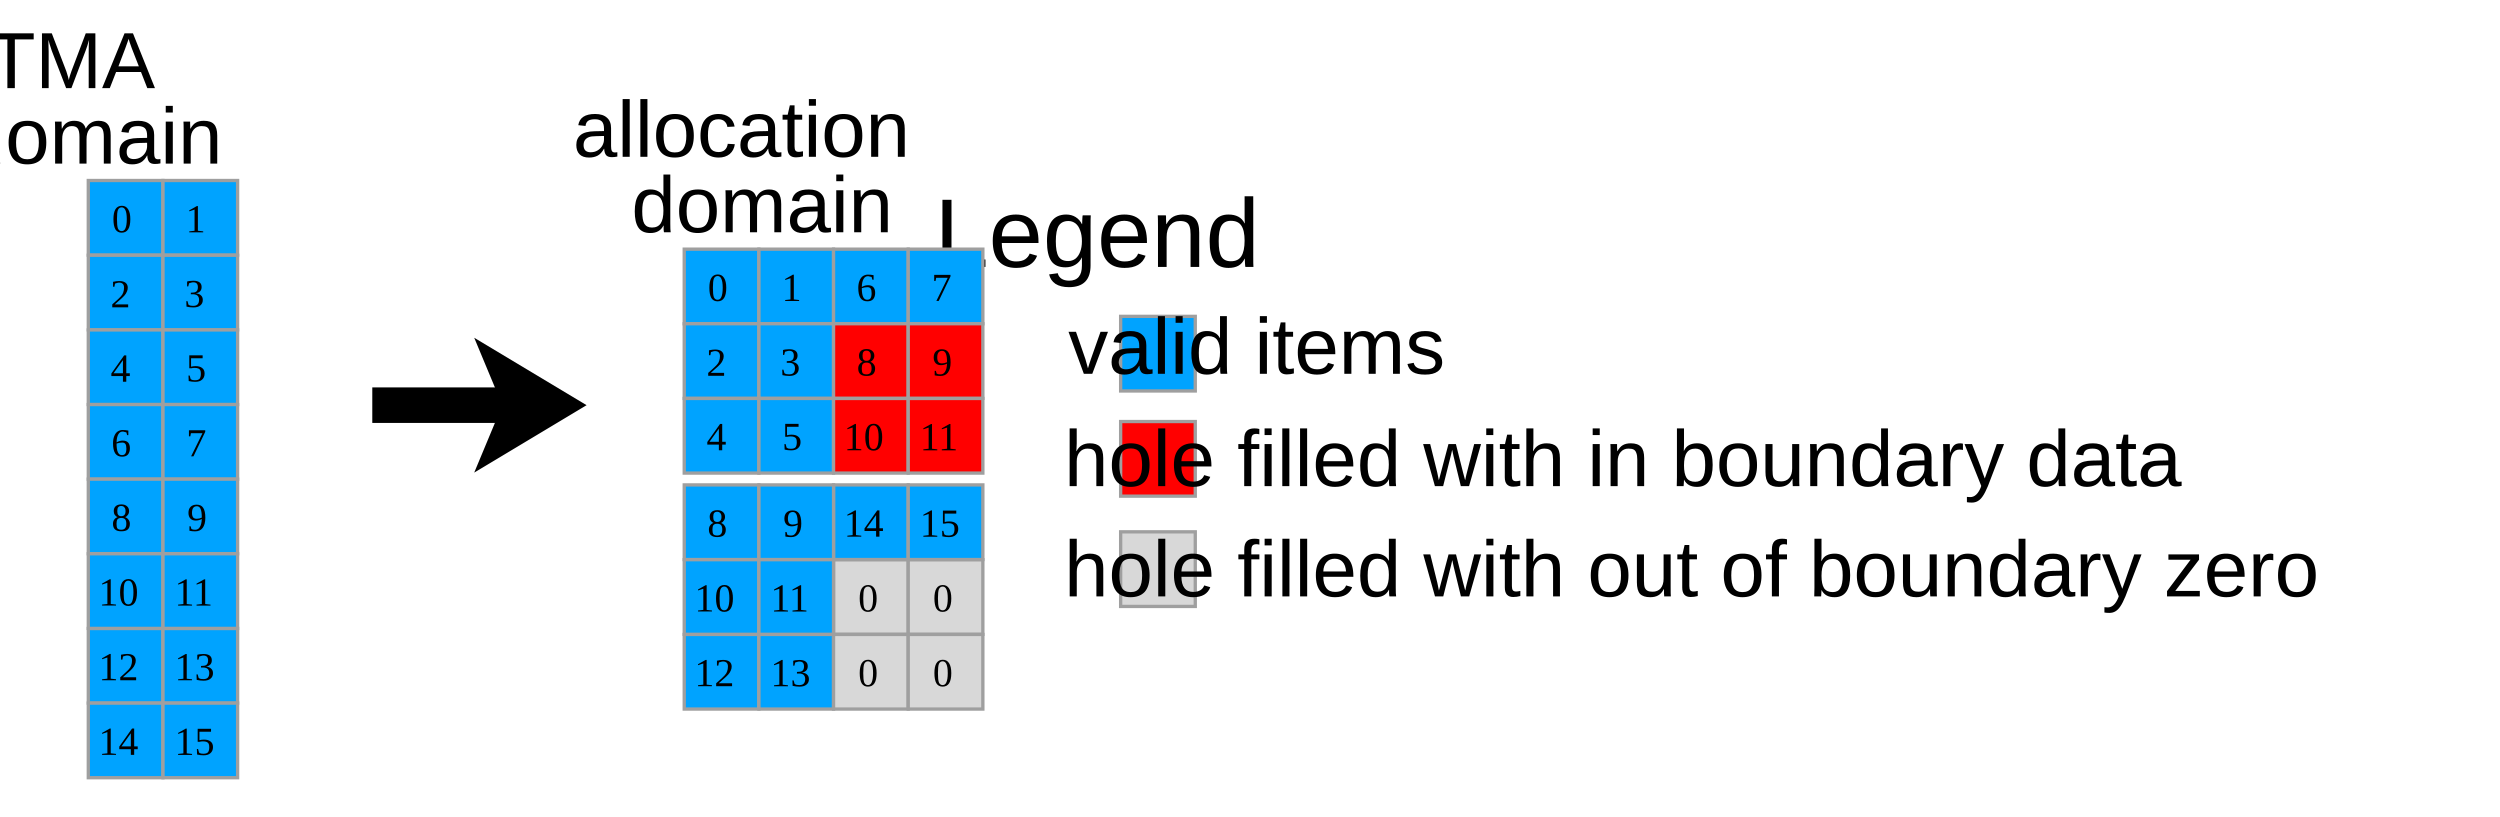
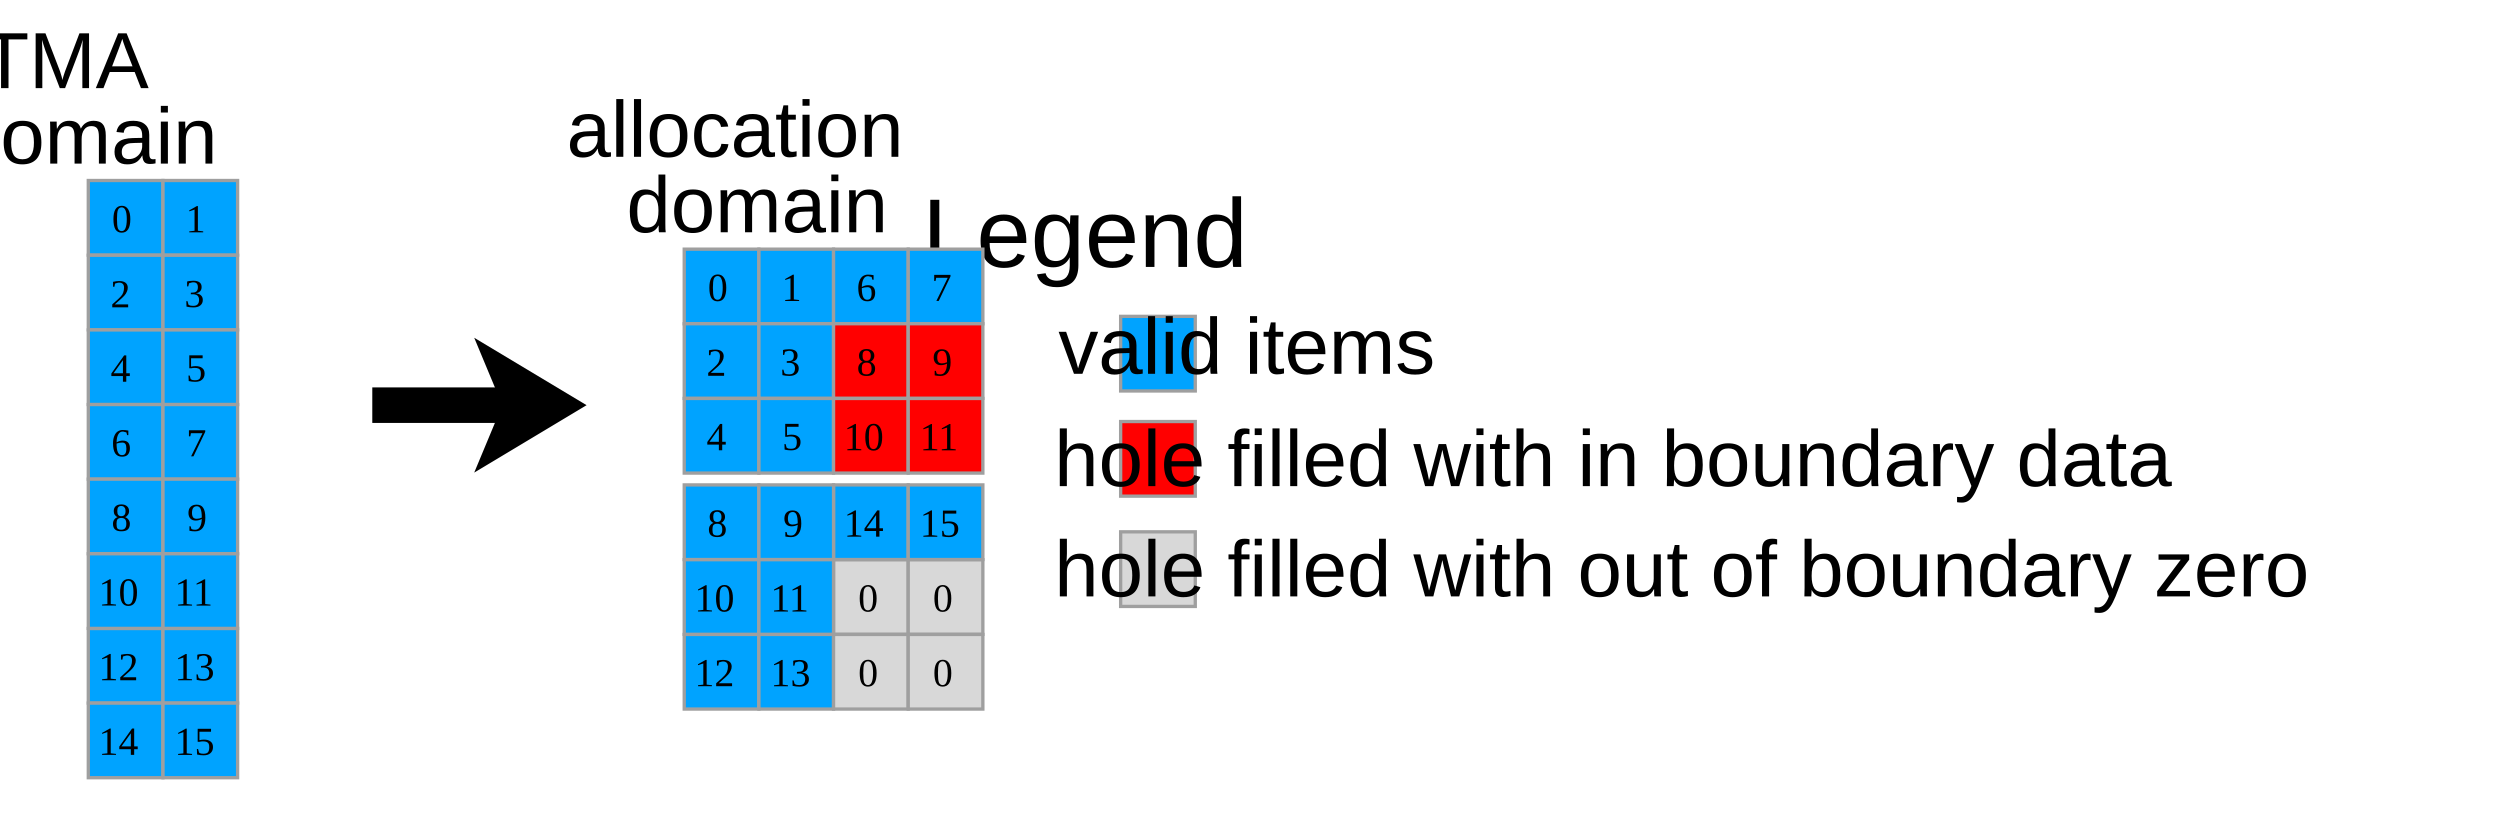
<svg xmlns="http://www.w3.org/2000/svg" xmlns:xlink="http://www.w3.org/1999/xlink" width="199mm" height="65mm" viewBox="0 0 199 65" version="1.1" id="svg1" xml:space="preserve">
  <defs id="defs1">
    <linearGradient id="swatch1" gradientTransform="translate(16771.709,-2924.159)">
      <stop style="stop-color:#9f9f9f;stop-opacity:1;" offset="0" id="stop1" />
    </linearGradient>
    <linearGradient xlink:href="#swatch1" id="linearGradient1" x1="15.919" y1="52.391" x2="21.859" y2="52.391" gradientUnits="userSpaceOnUse" gradientTransform="translate(-9.693765,-38.27383)" />
    <linearGradient xlink:href="#swatch1" id="linearGradient2" gradientUnits="userSpaceOnUse" x1="15.919" y1="52.391" x2="21.859" y2="52.391" gradientTransform="translate(-3.748903,-38.27383)" />
    <linearGradient xlink:href="#swatch1" id="linearGradient6" gradientUnits="userSpaceOnUse" gradientTransform="translate(-3.750577,-32.31861)" x1="15.919" y1="52.391" x2="21.859" y2="52.391" />
    <linearGradient xlink:href="#swatch1" id="linearGradient13" gradientUnits="userSpaceOnUse" gradientTransform="translate(0.05680364,2.197014)" x1="15.919" y1="52.391" x2="21.859" y2="52.391" />
    <linearGradient xlink:href="#swatch1" id="linearGradient15" gradientUnits="userSpaceOnUse" x1="15.919" y1="52.391" x2="21.859" y2="52.391" gradientTransform="translate(-11.84447,8.1573)" />
    <linearGradient xlink:href="#swatch1" id="linearGradient17" gradientUnits="userSpaceOnUse" gradientTransform="translate(-5.899609,8.1573)" x1="15.919" y1="52.391" x2="21.859" y2="52.391" />
    <linearGradient xlink:href="#swatch1" id="linearGradient20" gradientUnits="userSpaceOnUse" gradientTransform="translate(-11.84614,14.11251)" x1="15.919" y1="52.391" x2="21.859" y2="52.391" />
    <linearGradient xlink:href="#swatch1" id="linearGradient23" gradientUnits="userSpaceOnUse" gradientTransform="translate(-5.901283,14.1106)" x1="15.919" y1="52.391" x2="21.859" y2="52.391" />
    <linearGradient xlink:href="#swatch1" id="linearGradient63" gradientUnits="userSpaceOnUse" x1="15.919" y1="52.391" x2="21.859" y2="52.391" gradientTransform="translate(-10.95778,-24.28667)" />
    <linearGradient xlink:href="#swatch1" id="linearGradient64" gradientUnits="userSpaceOnUse" gradientTransform="translate(-5.01292,-24.28667)" x1="15.919" y1="52.391" x2="21.859" y2="52.391" />
    <linearGradient xlink:href="#swatch1" id="linearGradient66" gradientUnits="userSpaceOnUse" gradientTransform="translate(-5.01459,-18.33337)" x1="15.919" y1="52.391" x2="21.859" y2="52.391" />
    <linearGradient xlink:href="#swatch1" id="linearGradient153" gradientUnits="userSpaceOnUse" gradientTransform="translate(-39.37669,54.16587)" x1="15.919" y1="52.391" x2="21.859" y2="52.391" />
    <linearGradient xlink:href="#swatch1" id="linearGradient159" gradientUnits="userSpaceOnUse" gradientTransform="translate(11.93654,67.82194)" x1="15.919" y1="52.391" x2="21.859" y2="52.391" />
    <linearGradient xlink:href="#swatch1" id="linearGradient171" gradientUnits="userSpaceOnUse" gradientTransform="translate(23.83905,67.82385)" x1="15.919" y1="52.391" x2="21.859" y2="52.391" />
    <linearGradient xlink:href="#swatch1" id="linearGradient183" gradientUnits="userSpaceOnUse" gradientTransform="translate(41.73078,-3.768975)" x1="15.919" y1="52.391" x2="21.859" y2="52.391" />
    <linearGradient xlink:href="#swatch1" id="linearGradient193" gradientUnits="userSpaceOnUse" gradientTransform="translate(47.68843,-3.768975)" x1="15.919" y1="52.391" x2="21.859" y2="52.391" />
    <linearGradient xlink:href="#swatch1" id="linearGradient197" gradientUnits="userSpaceOnUse" gradientTransform="translate(53.63329,-3.768975)" x1="15.919" y1="52.391" x2="21.859" y2="52.391" />
    <linearGradient xlink:href="#swatch1" id="linearGradient203" gradientUnits="userSpaceOnUse" gradientTransform="translate(59.59322,-3.768975)" x1="15.919" y1="52.391" x2="21.859" y2="52.391" />
    <linearGradient xlink:href="#swatch1" id="linearGradient205" gradientUnits="userSpaceOnUse" gradientTransform="translate(65.53809,-3.768975)" x1="15.919" y1="52.391" x2="21.859" y2="52.391" />
    <linearGradient xlink:href="#swatch1" id="linearGradient208" gradientUnits="userSpaceOnUse" gradientTransform="translate(59.59155,2.186238)" x1="15.919" y1="52.391" x2="21.859" y2="52.391" />
    <linearGradient xlink:href="#swatch1" id="linearGradient210" gradientUnits="userSpaceOnUse" gradientTransform="translate(71.49573,-3.767057)" x1="15.919" y1="52.391" x2="21.859" y2="52.391" />
    <linearGradient xlink:href="#swatch1" id="linearGradient214" gradientUnits="userSpaceOnUse" gradientTransform="translate(77.4406,-3.767057)" x1="15.919" y1="52.391" x2="21.859" y2="52.391" />
    <linearGradient xlink:href="#swatch1" id="linearGradient216" gradientUnits="userSpaceOnUse" gradientTransform="translate(35.77485,20.11512)" x1="15.919" y1="52.391" x2="21.859" y2="52.391" />
    <linearGradient xlink:href="#swatch1" id="linearGradient218" gradientUnits="userSpaceOnUse" gradientTransform="translate(41.71971,20.11512)" x1="15.919" y1="52.391" x2="21.859" y2="52.391" />
    <linearGradient xlink:href="#swatch1" id="linearGradient221" gradientUnits="userSpaceOnUse" gradientTransform="translate(35.77318,26.07033)" x1="15.919" y1="52.391" x2="21.859" y2="52.391" />
    <linearGradient xlink:href="#swatch1" id="linearGradient224" gradientUnits="userSpaceOnUse" gradientTransform="translate(41.71804,26.07033)" x1="15.919" y1="52.391" x2="21.859" y2="52.391" />
    <linearGradient xlink:href="#swatch1" id="linearGradient228" gradientUnits="userSpaceOnUse" gradientTransform="translate(47.67736,20.11512)" x1="15.919" y1="52.391" x2="21.859" y2="52.391" />
    <linearGradient xlink:href="#swatch1" id="linearGradient232" gradientUnits="userSpaceOnUse" gradientTransform="translate(53.62222,20.11512)" x1="15.919" y1="52.391" x2="21.859" y2="52.391" />
    <linearGradient xlink:href="#swatch1" id="linearGradient238" gradientUnits="userSpaceOnUse" gradientTransform="translate(59.58216,20.11512)" x1="15.919" y1="52.391" x2="21.859" y2="52.391" />
    <linearGradient xlink:href="#swatch1" id="linearGradient240" gradientUnits="userSpaceOnUse" gradientTransform="translate(65.52702,20.11512)" x1="15.919" y1="52.391" x2="21.859" y2="52.391" />
    <linearGradient xlink:href="#swatch1" id="linearGradient243" gradientUnits="userSpaceOnUse" gradientTransform="translate(59.58048,26.07033)" x1="15.919" y1="52.391" x2="21.859" y2="52.391" />
    <linearGradient xlink:href="#swatch1" id="linearGradient245" gradientUnits="userSpaceOnUse" gradientTransform="translate(71.48466,20.11704)" x1="15.919" y1="52.391" x2="21.859" y2="52.391" />
    <linearGradient xlink:href="#swatch1" id="linearGradient249" gradientUnits="userSpaceOnUse" gradientTransform="translate(77.42953,20.11704)" x1="15.919" y1="52.391" x2="21.859" y2="52.391" />
    <linearGradient xlink:href="#swatch1" id="linearGradient251" gradientUnits="userSpaceOnUse" gradientTransform="translate(35.77025,43.92707)" x1="15.919" y1="52.391" x2="21.859" y2="52.391" />
    <linearGradient xlink:href="#swatch1" id="linearGradient253" gradientUnits="userSpaceOnUse" gradientTransform="translate(41.71511,43.92707)" x1="15.919" y1="52.391" x2="21.859" y2="52.391" />
    <linearGradient xlink:href="#swatch1" id="linearGradient256" gradientUnits="userSpaceOnUse" gradientTransform="translate(35.76858,49.88228)" x1="15.919" y1="52.391" x2="21.859" y2="52.391" />
    <linearGradient xlink:href="#swatch1" id="linearGradient259" gradientUnits="userSpaceOnUse" gradientTransform="translate(41.71344,49.88228)" x1="15.919" y1="52.391" x2="21.859" y2="52.391" />
    <linearGradient xlink:href="#swatch1" id="linearGradient263" gradientUnits="userSpaceOnUse" gradientTransform="translate(47.67276,43.92707)" x1="15.919" y1="52.391" x2="21.859" y2="52.391" />
    <linearGradient xlink:href="#swatch1" id="linearGradient267" gradientUnits="userSpaceOnUse" gradientTransform="translate(53.61762,43.92707)" x1="15.919" y1="52.391" x2="21.859" y2="52.391" />
    <linearGradient xlink:href="#swatch1" id="linearGradient273" gradientUnits="userSpaceOnUse" gradientTransform="translate(59.57756,43.92707)" x1="15.919" y1="52.391" x2="21.859" y2="52.391" />
    <linearGradient xlink:href="#swatch1" id="linearGradient275" gradientUnits="userSpaceOnUse" gradientTransform="translate(65.52242,43.92707)" x1="15.919" y1="52.391" x2="21.859" y2="52.391" />
    <linearGradient xlink:href="#swatch1" id="linearGradient278" gradientUnits="userSpaceOnUse" gradientTransform="translate(59.57588,49.88228)" x1="15.919" y1="52.391" x2="21.859" y2="52.391" />
    <linearGradient xlink:href="#swatch1" id="linearGradient280" gradientUnits="userSpaceOnUse" gradientTransform="translate(71.48006,43.92899)" x1="15.919" y1="52.391" x2="21.859" y2="52.391" />
    <linearGradient xlink:href="#swatch1" id="linearGradient284" gradientUnits="userSpaceOnUse" gradientTransform="translate(77.42493,43.92899)" x1="15.919" y1="52.391" x2="21.859" y2="52.391" />
    <linearGradient xlink:href="#swatch1" id="linearGradient286" gradientUnits="userSpaceOnUse" gradientTransform="translate(35.75918,67.81116)" x1="15.919" y1="52.391" x2="21.859" y2="52.391" />
    <linearGradient xlink:href="#swatch1" id="linearGradient288" gradientUnits="userSpaceOnUse" gradientTransform="translate(41.70405,67.81116)" x1="15.919" y1="52.391" x2="21.859" y2="52.391" />
    <linearGradient xlink:href="#swatch1" id="linearGradient296" gradientUnits="userSpaceOnUse" gradientTransform="translate(35.75751,73.76638)" x1="15.919" y1="52.391" x2="21.859" y2="52.391" />
    <linearGradient xlink:href="#swatch1" id="linearGradient306" gradientUnits="userSpaceOnUse" gradientTransform="translate(41.70237,73.76638)" x1="15.919" y1="52.391" x2="21.859" y2="52.391" />
    <linearGradient xlink:href="#swatch1" id="linearGradient313" gradientUnits="userSpaceOnUse" gradientTransform="translate(47.66169,67.81116)" x1="15.919" y1="52.391" x2="21.859" y2="52.391" />
    <linearGradient xlink:href="#swatch1" id="linearGradient24" gradientUnits="userSpaceOnUse" gradientTransform="translate(73.96391,32.29306)" x1="15.919" y1="52.391" x2="21.859" y2="52.391" />
    <linearGradient xlink:href="#swatch1" id="linearGradient3" gradientUnits="userSpaceOnUse" gradientTransform="translate(-40.21684,64.6101)" x1="15.919" y1="52.391" x2="21.859" y2="52.391" />
    <linearGradient xlink:href="#swatch1" id="linearGradient21" gradientUnits="userSpaceOnUse" gradientTransform="translate(-39.37669,54.16587)" x1="15.919" y1="52.391" x2="21.859" y2="52.391" />
    <linearGradient xlink:href="#swatch1" id="linearGradient25" gradientUnits="userSpaceOnUse" gradientTransform="translate(-9.693765,-38.27383)" x1="15.919" y1="52.391" x2="21.859" y2="52.391" />
    <linearGradient xlink:href="#swatch1" id="linearGradient26" gradientUnits="userSpaceOnUse" gradientTransform="translate(-3.748903,-38.27383)" x1="15.919" y1="52.391" x2="21.859" y2="52.391" />
    <linearGradient xlink:href="#swatch1" id="linearGradient27" gradientUnits="userSpaceOnUse" gradientTransform="translate(-3.750577,-32.31861)" x1="15.919" y1="52.391" x2="21.859" y2="52.391" />
    <linearGradient xlink:href="#swatch1" id="linearGradient28" gradientUnits="userSpaceOnUse" gradientTransform="translate(-10.95778,-24.28667)" x1="15.919" y1="52.391" x2="21.859" y2="52.391" />
    <linearGradient xlink:href="#swatch1" id="linearGradient29" gradientUnits="userSpaceOnUse" gradientTransform="translate(-5.01292,-24.28667)" x1="15.919" y1="52.391" x2="21.859" y2="52.391" />
    <linearGradient xlink:href="#swatch1" id="linearGradient30" gradientUnits="userSpaceOnUse" gradientTransform="translate(-5.01459,-18.33337)" x1="15.919" y1="52.391" x2="21.859" y2="52.391" />
    <linearGradient xlink:href="#swatch1" id="linearGradient31" gradientUnits="userSpaceOnUse" gradientTransform="translate(-39.37669,54.16587)" x1="15.919" y1="52.391" x2="21.859" y2="52.391" />
    <linearGradient xlink:href="#swatch1" id="linearGradient32" gradientUnits="userSpaceOnUse" gradientTransform="translate(-39.37669,54.16587)" x1="15.919" y1="52.391" x2="21.859" y2="52.391" />
  </defs>
  <g id="layer1">
    <g id="g2-21" transform="matrix(0,-1.690192,1.690192,0,-32.27731,123.9909)" style="fill:#000000;fill-opacity:1">
      <path d="m 54.277,46.722 -3.175,-5.292 3.175,1.323 3.175,-1.323 z" id="path1-7-8-1" style="fill:#000000;fill-opacity:1;stroke:none;stroke-width:0.265" />
      <rect style="fill:#000000;fill-opacity:1;stroke:none;stroke-width:0.129" id="rect13-6-5-0" width="1.673" height="6.77" x="53.441" y="36.63" />
    </g>
    <g id="g6" transform="translate(6.843844,3.951089)">
      <g id="g14-7" transform="translate(0.3286265,6.442188)" />
    </g>
    <g id="g38" transform="translate(-0.6798279,-56.53279)">
-       <text xml:space="preserve" style="font-style:normal;font-weight:normal;font-size:7.761px;line-height:1.25;font-family:sans-serif;fill:#000000;fill-opacity:1;stroke:none;stroke-width:0.265" x="115.081" y="77.78" id="text8-6-7-5-2-8">
+       <text xml:space="preserve" style="font-style:normal;font-weight:normal;font-size:7.761px;line-height:1.25;font-family:Arial;fill:#000000;fill-opacity:1;stroke:none;stroke-width:0.265" x="115.081" y="77.78" id="text8-6-7-5-2-8">
        <tspan style="font-style:normal;font-variant:normal;font-weight:normal;font-stretch:normal;font-size:7.761px;font-family:Arial;-inkscape-font-specification:Arial;text-align:end;text-anchor:end;stroke-width:0.265" x="115.081" y="77.78" id="tspan9-2-2-2-4-2">Legend</tspan>
      </text>
      <rect style="fill:#00a3ff;fill-opacity:1;fill-rule:evenodd;stroke:url(#linearGradient24);stroke-width:0.265" id="rect1-8-0" width="5.94" height="5.94" x="89.883" y="81.714" />
-       <text xml:space="preserve" style="font-style:normal;font-weight:normal;font-size:6.35px;line-height:1.25;font-family:sans-serif;fill:#000000;fill-opacity:1;stroke:none;stroke-width:0.265" x="127.272" y="86.288" id="text8-6-7-5-2-8-2">
+       <text xml:space="preserve" style="font-style:normal;font-weight:normal;font-size:6.35px;line-height:1.25;font-family:Arial;fill:#000000;fill-opacity:1;stroke:none;stroke-width:0.265" x="127.272" y="86.288" id="text8-6-7-5-2-8-2">
        <tspan style="font-style:normal;font-variant:normal;font-weight:normal;font-stretch:normal;font-size:6.35px;font-family:Arial;-inkscape-font-specification:Arial;text-align:end;text-anchor:end;stroke-width:0.265" x="127.272" y="86.288" id="tspan9-2-2-2-4-2-8">valid items</tspan>
      </text>
      <rect style="fill:#ff0000;fill-opacity:1;fill-rule:evenodd;stroke:url(#swatch1);stroke-width:0.265" id="rect1-15-7-6-8" width="5.94" height="5.94" x="89.883" y="90.087" />
-       <text xml:space="preserve" style="font-style:normal;font-weight:normal;font-size:6.35px;line-height:1.25;font-family:sans-serif;fill:#000000;fill-opacity:1;stroke:none;stroke-width:0.265" x="185.898" y="95.229" id="text8-6-7-5-2-8-7">
+       <text xml:space="preserve" style="font-style:normal;font-weight:normal;font-size:6.35px;line-height:1.25;font-family:Arial;fill:#000000;fill-opacity:1;stroke:none;stroke-width:0.265" x="185.898" y="95.229" id="text8-6-7-5-2-8-7">
        <tspan style="font-style:normal;font-variant:normal;font-weight:normal;font-stretch:normal;font-size:6.35px;font-family:Arial;-inkscape-font-specification:Arial;text-align:end;text-anchor:end;stroke-width:0.265" x="185.898" y="95.229" id="tspan9-2-2-2-4-2-2">hole filled with in boundary data</tspan>
      </text>
      <rect style="fill:#d8d8d8;fill-opacity:1;fill-rule:evenodd;stroke:url(#swatch1);stroke-width:0.265" id="rect1-6-9-9-9-8" width="5.94" height="5.94" x="89.883" y="98.866" />
-       <text xml:space="preserve" style="font-style:normal;font-weight:normal;font-size:6.35px;line-height:1.25;font-family:sans-serif;fill:#000000;fill-opacity:1;stroke:none;stroke-width:0.265" x="196.837" y="104.008" id="text8-6-7-5-2-8-25">
+       <text xml:space="preserve" style="font-style:normal;font-weight:normal;font-size:6.35px;line-height:1.25;font-family:Arial;fill:#000000;fill-opacity:1;stroke:none;stroke-width:0.265" x="196.837" y="104.008" id="text8-6-7-5-2-8-25">
        <tspan style="font-style:normal;font-variant:normal;font-weight:normal;font-stretch:normal;font-size:6.35px;font-family:Arial;-inkscape-font-specification:Arial;text-align:end;text-anchor:end;stroke-width:0.265" x="196.837" y="104.008" id="tspan9-2-2-2-4-2-80">hole filled with out of boundary zero</tspan>
      </text>
    </g>
    <g id="g36" transform="translate(1.5875,0.5291667)">
-       <text xml:space="preserve" style="font-style:normal;font-weight:normal;font-size:6.35px;line-height:1.25;font-family:sans-serif;fill:#000000;fill-opacity:1;stroke:none;stroke-width:0.265" x="11.494" y="4.481" id="text8-6-7-5-2-4">
+       <text xml:space="preserve" style="font-style:normal;font-weight:normal;font-size:6.35px;line-height:1.25;font-family:Arial;fill:#000000;fill-opacity:1;stroke:none;stroke-width:0.265" x="11.494" y="4.481" id="text8-6-7-5-2-4">
        <tspan style="font-style:normal;font-variant:normal;font-weight:normal;font-stretch:normal;font-size:6.35px;font-family:Arial;-inkscape-font-specification:Arial;text-align:center;text-anchor:middle;stroke-width:0.265" x="11.494" y="4.481" id="tspan9-2-2-2-4-3" dy="2">TMA</tspan>
        <tspan style="font-style:normal;font-variant:normal;font-weight:normal;font-stretch:normal;font-size:6.35px;font-family:Arial;-inkscape-font-specification:Arial;text-align:center;text-anchor:middle;stroke-width:0.265" x="11.494" y="12.492" dy="0 0 0 -0.05" id="tspan13">domain</tspan>
      </text>
      <g id="g24" transform="translate(-0.7842692,2.691564)">
        <g id="g11">
          <rect style="fill:#00a3ff;fill-opacity:1;fill-rule:evenodd;stroke:url(#linearGradient1);stroke-width:0.265" id="rect1" width="5.94" height="5.94" x="6.225" y="11.147" />
          <rect style="fill:#00a3ff;fill-opacity:1;fill-rule:evenodd;stroke:url(#linearGradient2);stroke-width:0.265" id="rect1-3" width="5.94" height="5.94" x="12.17" y="11.147" />
          <text xml:space="preserve" style="font-size:3.175px;fill:#000000;stroke-width:0.265" x="8.101" y="15.27" id="text2">
            <tspan id="tspan2" style="stroke-width:0.265" x="8.101" y="15.27">0</tspan>
          </text>
          <text xml:space="preserve" style="font-size:3.175px;fill:#000000;stroke-width:0.265" x="13.981" y="15.275" id="text2-3">
            <tspan id="tspan2-5" style="stroke-width:0.265" x="13.981" y="15.275">1</tspan>
          </text>
        </g>
        <g id="g4" transform="translate(-11.90251,5.949998)">
          <rect style="fill:#00a3ff;fill-opacity:1;fill-rule:evenodd;stroke:url(#swatch1);stroke-width:0.265" id="rect1-6" width="5.94" height="5.94" x="18.128" y="11.147" />
          <rect style="fill:#00a3ff;fill-opacity:1;fill-rule:evenodd;stroke:url(#linearGradient6);stroke-width:0.265" id="rect1-3-26" width="5.94" height="5.94" x="24.073" y="11.147" />
          <text xml:space="preserve" style="font-size:3.175px;fill:#000000;stroke-width:0.265" x="19.895" y="15.295" id="text2-2">
            <tspan id="tspan2-7" style="stroke-width:0.265" x="19.895" y="15.295">2</tspan>
          </text>
          <text xml:space="preserve" style="font-size:3.175px;fill:#000000;stroke-width:0.265" x="25.775" y="15.271" id="text2-0">
            <tspan id="tspan2-6" style="stroke-width:0.265" x="25.775" y="15.271">3</tspan>
          </text>
        </g>
        <g id="g12" transform="translate(1.264017,-2.093063)">
          <rect style="fill:#00a3ff;fill-opacity:1;fill-rule:evenodd;stroke:url(#linearGradient63);stroke-width:0.265" id="rect1-15" width="5.94" height="5.94" x="4.961" y="25.134" />
          <rect style="fill:#00a3ff;fill-opacity:1;fill-rule:evenodd;stroke:url(#linearGradient64);stroke-width:0.265" id="rect1-3-9" width="5.94" height="5.94" x="10.906" y="25.134" />
          <text xml:space="preserve" style="font-size:3.175px;fill:#000000;stroke-width:0.265" x="6.734" y="29.258" id="text2-7">
            <tspan id="tspan2-9" style="stroke-width:0.265" x="6.734" y="29.258">4</tspan>
          </text>
          <text xml:space="preserve" style="font-size:3.175px;fill:#000000;stroke-width:0.265" x="12.751" y="29.234" id="text2-75">
            <tspan id="tspan2-92" style="stroke-width:0.265" x="12.751" y="29.234">5</tspan>
          </text>
        </g>
        <g id="g5" transform="translate(-10.63849,3.847007)">
          <rect style="fill:#00a3ff;fill-opacity:1;fill-rule:evenodd;stroke:url(#swatch1);stroke-width:0.265" id="rect1-6-9" width="5.94" height="5.94" x="16.864" y="25.134" />
          <rect style="fill:#00a3ff;fill-opacity:1;fill-rule:evenodd;stroke:url(#linearGradient66);stroke-width:0.265" id="rect1-3-26-1" width="5.94" height="5.94" x="22.809" y="25.134" />
          <text xml:space="preserve" style="font-size:3.175px;fill:#000000;stroke-width:0.265" x="18.691" y="29.256" id="text2-36">
            <tspan id="tspan2-1" style="stroke-width:0.265" x="18.691" y="29.256">6</tspan>
          </text>
          <text xml:space="preserve" style="font-size:3.175px;fill:#000000;stroke-width:0.265" x="24.67" y="29.258" id="text2-9">
            <tspan id="tspan2-4" style="stroke-width:0.265" x="24.67" y="29.258">7</tspan>
          </text>
        </g>
        <g id="g13" transform="translate(-0.1263928,2.922417)">
          <rect style="fill:#00a3ff;fill-opacity:1;fill-rule:evenodd;stroke:url(#swatch1);stroke-width:0.265" id="rect1-38" width="5.94" height="5.94" x="6.352" y="31.996" />
          <rect style="fill:#00a3ff;fill-opacity:1;fill-rule:evenodd;stroke:url(#swatch1);stroke-width:0.265" id="rect1-3-5" width="5.94" height="5.94" x="12.297" y="31.996" />
          <text xml:space="preserve" style="font-size:3.175px;fill:#000000;stroke-width:0.265" x="8.191" y="36.12" id="text2-03">
            <tspan id="tspan2-61" style="stroke-width:0.265" x="8.191" y="36.12">8</tspan>
          </text>
          <text xml:space="preserve" style="font-size:3.175px;fill:#000000;stroke-width:0.265" x="14.213" y="36.121" id="text2-06">
            <tspan id="tspan2-15" style="stroke-width:0.265" x="14.213" y="36.121">9</tspan>
          </text>
        </g>
        <g id="g14" transform="translate(-8.617916,16.13899)">
          <g id="g21" transform="translate(-3.410977,-1.329615)">
            <rect style="fill:#00a3ff;fill-opacity:1;fill-rule:evenodd;stroke:url(#swatch1);stroke-width:0.265" id="rect1-6-7" width="5.94" height="5.94" x="18.254" y="31.996" />
            <rect style="fill:#00a3ff;fill-opacity:1;fill-rule:evenodd;stroke:url(#linearGradient153);stroke-width:0.265" id="rect1-3-26-0" width="5.94" height="5.94" x="24.199" y="31.996" />
            <text xml:space="preserve" style="font-size:3.175px;fill:#000000;stroke-width:0.265" x="19.072" y="36.119" id="text2-5">
              <tspan id="tspan2-69" style="stroke-width:0.265" x="19.072" y="36.119">12</tspan>
            </text>
            <text xml:space="preserve" style="font-size:3.175px;fill:#000000;stroke-width:0.265" x="25.122" y="36.124" id="text2-25">
              <tspan id="tspan2-47" style="stroke-width:0.265" x="25.122" y="36.124">13</tspan>
            </text>
          </g>
        </g>
        <g id="g22" transform="translate(-12.02889,20.74978)">
          <rect style="fill:#00a3ff;fill-opacity:1;fill-rule:evenodd;stroke:url(#swatch1);stroke-width:0.265" id="rect1-6-7-8" width="5.94" height="5.94" x="18.254" y="31.996" />
          <rect style="fill:#00a3ff;fill-opacity:1;fill-rule:evenodd;stroke:url(#linearGradient21);stroke-width:0.265" id="rect1-3-26-0-4" width="5.94" height="5.94" x="24.199" y="31.996" />
          <text xml:space="preserve" style="font-size:3.175px;fill:#000000;stroke-width:0.265" x="19.072" y="36.119" id="text2-5-17">
            <tspan id="tspan2-69-1" style="stroke-width:0.265" x="19.072" y="36.119">14</tspan>
          </text>
          <text xml:space="preserve" style="font-size:3.175px;fill:#000000;stroke-width:0.265" x="25.122" y="36.124" id="text2-25-87">
            <tspan id="tspan2-47-8" style="stroke-width:0.265" x="25.122" y="36.124">15</tspan>
          </text>
        </g>
        <g id="g7" transform="translate(-11.18873,-1.580087)">
          <rect style="fill:#00a3ff;fill-opacity:1;fill-rule:evenodd;stroke:url(#swatch1);stroke-width:0.265" id="rect1-6-7-36" width="5.94" height="5.94" x="17.414" y="42.44" />
          <rect style="fill:#00a3ff;fill-opacity:1;fill-rule:evenodd;stroke:url(#linearGradient3);stroke-width:0.265" id="rect1-3-26-0-5" width="5.94" height="5.94" x="23.359" y="42.44" />
          <text xml:space="preserve" style="font-size:3.175px;fill:#000000;stroke-width:0.265" x="18.231" y="46.563" id="text2-5-1">
            <tspan id="tspan2-69-3" style="stroke-width:0.265" x="18.231" y="46.563">10</tspan>
          </text>
          <text xml:space="preserve" style="font-size:3.175px;fill:#000000;stroke-width:0.265" x="24.282" y="46.568" id="text2-25-8">
            <tspan id="tspan2-47-4" style="stroke-width:0.265" x="24.282" y="46.568">11</tspan>
          </text>
        </g>
      </g>
    </g>
    <g id="g37" transform="translate(0,5.994609)">
-       <text xml:space="preserve" style="font-style:normal;font-weight:normal;font-size:6.35px;line-height:1.25;font-family:sans-serif;text-align:center;text-anchor:middle;fill:#000000;fill-opacity:1;stroke:none;stroke-width:0.265" x="66.454" y="4.481" id="text8-6-7-5-2">
+       <text xml:space="preserve" style="font-style:normal;font-weight:normal;font-size:6.35px;line-height:1.25;font-family:Arial;text-align:center;text-anchor:middle;fill:#000000;fill-opacity:1;stroke:none;stroke-width:0.265" x="66.454" y="4.481" id="text8-6-7-5-2">
        <tspan style="font-style:normal;font-variant:normal;font-weight:normal;font-stretch:normal;font-size:6.35px;font-family:Arial;-inkscape-font-specification:Arial;text-align:center;text-anchor:middle;stroke-width:0.265" x="66.454" y="4.481" id="tspan9-2-2-2-4" dy="2">allocation</tspan>
        <tspan style="font-style:normal;font-variant:normal;font-weight:normal;font-stretch:normal;font-size:6.35px;font-family:Arial;-inkscape-font-specification:Arial;text-align:center;text-anchor:middle;stroke-width:0.265" x="66.454" y="12.492" dy="0 0 0 -0.05" id="tspan24">domain</tspan>
      </text>
      <g id="g35" transform="translate(-4.403817,0.6350539)">
        <g id="g34" transform="translate(4.204916,-60.86387)">
          <rect style="fill:#d8d8d8;fill-opacity:1;fill-rule:evenodd;stroke:url(#swatch1);stroke-width:0.265" id="rect1-38-5-7" width="5.94" height="5.94" x="66.55" y="98.786" />
          <rect style="fill:#d8d8d8;fill-opacity:1;fill-rule:evenodd;stroke:url(#swatch1);stroke-width:0.265" id="rect1-3-5-1-2" width="5.94" height="5.94" x="72.494" y="98.786" />
          <text xml:space="preserve" style="font-size:3.175px;fill:#000000;stroke-width:0.265" x="68.509" y="102.91" id="text2-03-3-1">
            <tspan id="tspan2-61-8-1" style="stroke-width:0.265" x="68.509" y="102.91">0</tspan>
          </text>
          <text xml:space="preserve" style="font-size:3.175px;fill:#000000;stroke-width:0.265" x="74.454" y="102.91" id="text2-06-7-1">
            <tspan id="tspan2-15-0-5" style="stroke-width:0.265" x="74.454" y="102.91">0</tspan>
          </text>
        </g>
        <g id="g32">
          <g id="g11-4" transform="translate(52.64321,2.05651)">
            <rect style="fill:#00a3ff;fill-opacity:1;fill-rule:evenodd;stroke:url(#linearGradient25);stroke-width:0.265" id="rect1-0" width="5.94" height="5.94" x="6.225" y="11.147" />
            <rect style="fill:#00a3ff;fill-opacity:1;fill-rule:evenodd;stroke:url(#linearGradient26);stroke-width:0.265" id="rect1-3-7" width="5.94" height="5.94" x="12.17" y="11.147" />
            <text xml:space="preserve" style="font-size:3.175px;fill:#000000;stroke-width:0.265" x="8.101" y="15.27" id="text2-57">
              <tspan id="tspan2-50" style="stroke-width:0.265" x="8.101" y="15.27">0</tspan>
            </text>
            <text xml:space="preserve" style="font-size:3.175px;fill:#000000;stroke-width:0.265" x="13.981" y="15.275" id="text2-3-6">
              <tspan id="tspan2-5-4" style="stroke-width:0.265" x="13.981" y="15.275">1</tspan>
            </text>
          </g>
          <g id="g5-9" transform="translate(53.89055,-11.93065)">
            <rect style="fill:#00a3ff;fill-opacity:1;fill-rule:evenodd;stroke:url(#swatch1);stroke-width:0.265" id="rect1-6-9-3" width="5.94" height="5.94" x="16.864" y="25.134" />
            <rect style="fill:#00a3ff;fill-opacity:1;fill-rule:evenodd;stroke:url(#linearGradient30);stroke-width:0.265" id="rect1-3-26-1-3" width="5.94" height="5.94" x="22.809" y="25.134" />
            <text xml:space="preserve" style="font-size:3.175px;fill:#000000;stroke-width:0.265" x="18.691" y="29.256" id="text2-36-7">
              <tspan id="tspan2-1-7" style="stroke-width:0.265" x="18.691" y="29.256">6</tspan>
            </text>
            <text xml:space="preserve" style="font-size:3.175px;fill:#000000;stroke-width:0.265" x="24.67" y="29.258" id="text2-9-3">
              <tspan id="tspan2-4-2" style="stroke-width:0.265" x="24.67" y="29.258">7</tspan>
            </text>
          </g>
        </g>
        <g id="g4-7" transform="translate(40.7407,7.993424)">
          <rect style="fill:#00a3ff;fill-opacity:1;fill-rule:evenodd;stroke:url(#swatch1);stroke-width:0.265" id="rect1-6-8" width="5.94" height="5.94" x="18.128" y="11.147" />
          <rect style="fill:#00a3ff;fill-opacity:1;fill-rule:evenodd;stroke:url(#linearGradient27);stroke-width:0.265" id="rect1-3-26-4" width="5.94" height="5.94" x="24.073" y="11.147" />
          <text xml:space="preserve" style="font-size:3.175px;fill:#000000;stroke-width:0.265" x="19.895" y="15.295" id="text2-2-0">
            <tspan id="tspan2-7-0" style="stroke-width:0.265" x="19.895" y="15.295">2</tspan>
          </text>
          <text xml:space="preserve" style="font-size:3.175px;fill:#000000;stroke-width:0.265" x="25.775" y="15.271" id="text2-0-6">
            <tspan id="tspan2-6-24" style="stroke-width:0.265" x="25.775" y="15.271">3</tspan>
          </text>
        </g>
        <rect style="fill:#ff0000;fill-opacity:1;fill-rule:evenodd;stroke:url(#swatch1);stroke-width:0.265" id="rect1-38-6" width="5.94" height="5.94" x="70.754" y="19.14" />
        <rect style="fill:#ff0000;fill-opacity:1;fill-rule:evenodd;stroke:url(#swatch1);stroke-width:0.265" id="rect1-3-5-3" width="5.94" height="5.94" x="76.699" y="19.14" />
        <text xml:space="preserve" style="font-size:3.175px;fill:#000000;stroke-width:0.265" x="72.593" y="23.265" id="text2-03-4">
          <tspan id="tspan2-61-0" style="stroke-width:0.265" x="72.593" y="23.265">8</tspan>
        </text>
        <text xml:space="preserve" style="font-size:3.175px;fill:#000000;stroke-width:0.265" x="78.616" y="23.265" id="text2-06-6">
          <tspan id="tspan2-15-04" style="stroke-width:0.265" x="78.616" y="23.265">9</tspan>
        </text>
        <g id="g14-0" transform="translate(44.02529,13.20502)">
          <g id="g21-5" transform="translate(-3.410977,-1.329615)">
            <rect style="fill:#00a3ff;fill-opacity:1;fill-rule:evenodd;stroke:url(#swatch1);stroke-width:0.265" id="rect1-6-7-6" width="5.94" height="5.94" x="18.254" y="31.996" />
            <rect style="fill:#00a3ff;fill-opacity:1;fill-rule:evenodd;stroke:url(#linearGradient31);stroke-width:0.265" id="rect1-3-26-0-8" width="5.94" height="5.94" x="24.199" y="31.996" />
            <text xml:space="preserve" style="font-size:3.175px;fill:#000000;stroke-width:0.265" x="19.072" y="36.119" id="text2-5-5">
              <tspan id="tspan2-69-37" style="stroke-width:0.265" x="19.072" y="36.119">12</tspan>
            </text>
            <text xml:space="preserve" style="font-size:3.175px;fill:#000000;stroke-width:0.265" x="25.122" y="36.124" id="text2-25-6">
              <tspan id="tspan2-47-86" style="stroke-width:0.265" x="25.122" y="36.124">13</tspan>
            </text>
          </g>
        </g>
        <g id="g22-7" transform="translate(52.50013,-0.02680104)">
          <rect style="fill:#00a3ff;fill-opacity:1;fill-rule:evenodd;stroke:url(#swatch1);stroke-width:0.265" id="rect1-6-7-8-1" width="5.94" height="5.94" x="18.254" y="31.996" />
          <rect style="fill:#00a3ff;fill-opacity:1;fill-rule:evenodd;stroke:url(#linearGradient32);stroke-width:0.265" id="rect1-3-26-0-4-8" width="5.94" height="5.94" x="24.199" y="31.996" />
          <text xml:space="preserve" style="font-size:3.175px;fill:#000000;stroke-width:0.265" x="19.072" y="36.119" id="text2-5-17-4">
            <tspan id="tspan2-69-1-9" style="stroke-width:0.265" x="19.072" y="36.119">14</tspan>
          </text>
          <text xml:space="preserve" style="font-size:3.175px;fill:#000000;stroke-width:0.265" x="25.122" y="36.124" id="text2-25-87-7">
            <tspan id="tspan2-47-8-3" style="stroke-width:0.265" x="25.122" y="36.124">15</tspan>
          </text>
        </g>
        <g id="g12-7" transform="translate(53.90722,-0.0464148)">
          <rect style="fill:#00a3ff;fill-opacity:1;fill-rule:evenodd;stroke:url(#linearGradient28);stroke-width:0.265" id="rect1-15-4" width="5.94" height="5.94" x="4.961" y="25.134" />
          <rect style="fill:#00a3ff;fill-opacity:1;fill-rule:evenodd;stroke:url(#linearGradient29);stroke-width:0.265" id="rect1-3-9-1" width="5.94" height="5.94" x="10.906" y="25.134" />
          <text xml:space="preserve" style="font-size:3.175px;fill:#000000;stroke-width:0.265" x="6.734" y="29.258" id="text2-7-8">
            <tspan id="tspan2-9-5" style="stroke-width:0.265" x="6.734" y="29.258">4</tspan>
          </text>
          <text xml:space="preserve" style="font-size:3.175px;fill:#000000;stroke-width:0.265" x="12.751" y="29.234" id="text2-75-8">
            <tspan id="tspan2-92-99" style="stroke-width:0.265" x="12.751" y="29.234">5</tspan>
          </text>
        </g>
        <rect style="fill:#ff0000;fill-opacity:1;fill-rule:evenodd;stroke:url(#swatch1);stroke-width:0.265" id="rect1-6-7-36-0" width="5.94" height="5.94" x="70.754" y="25.088" />
        <rect style="fill:#ff0000;fill-opacity:1;fill-rule:evenodd;stroke:url(#swatch1);stroke-width:0.265" id="rect1-3-26-0-5-2" width="5.94" height="5.94" x="76.699" y="25.088" />
        <text xml:space="preserve" style="font-size:3.175px;fill:#000000;stroke-width:0.265" x="71.572" y="29.211" id="text2-5-1-3">
          <tspan id="tspan2-69-3-7" style="stroke-width:0.265" x="71.572" y="29.211">10</tspan>
        </text>
        <text xml:space="preserve" style="font-size:3.175px;fill:#000000;stroke-width:0.265" x="77.622" y="29.216" id="text2-25-8-1">
          <tspan id="tspan2-47-4-8" style="stroke-width:0.265" x="77.622" y="29.216">11</tspan>
        </text>
        <g id="g13-5-6" transform="translate(52.51681,-0.02680104)">
          <rect style="fill:#00a3ff;fill-opacity:1;fill-rule:evenodd;stroke:url(#swatch1);stroke-width:0.265" id="rect1-38-6-7" width="5.94" height="5.94" x="6.352" y="31.996" />
          <rect style="fill:#00a3ff;fill-opacity:1;fill-rule:evenodd;stroke:url(#swatch1);stroke-width:0.265" id="rect1-3-5-3-8" width="5.94" height="5.94" x="12.297" y="31.996" />
          <text xml:space="preserve" style="font-size:3.175px;fill:#000000;stroke-width:0.265" x="8.191" y="36.12" id="text2-03-4-0">
            <tspan id="tspan2-61-0-6" style="stroke-width:0.265" x="8.191" y="36.12">8</tspan>
          </text>
          <text xml:space="preserve" style="font-size:3.175px;fill:#000000;stroke-width:0.265" x="14.213" y="36.121" id="text2-06-6-5">
            <tspan id="tspan2-15-04-7" style="stroke-width:0.265" x="14.213" y="36.121">9</tspan>
          </text>
        </g>
        <g id="g7-1-8" transform="translate(41.45447,-4.518331)">
          <rect style="fill:#00a3ff;fill-opacity:1;fill-rule:evenodd;stroke:url(#swatch1);stroke-width:0.265" id="rect1-6-7-36-0-7" width="5.94" height="5.94" x="17.414" y="42.44" />
          <rect style="fill:#00a3ff;fill-opacity:1;fill-rule:evenodd;stroke:url(#swatch1);stroke-width:0.265" id="rect1-3-26-0-5-2-5" width="5.94" height="5.94" x="23.359" y="42.44" />
          <text xml:space="preserve" style="font-size:3.175px;fill:#000000;stroke-width:0.265" x="18.231" y="46.563" id="text2-5-1-3-9">
            <tspan id="tspan2-69-3-7-5" style="stroke-width:0.265" x="18.231" y="46.563">10</tspan>
          </text>
          <text xml:space="preserve" style="font-size:3.175px;fill:#000000;stroke-width:0.265" x="24.282" y="46.568" id="text2-25-8-1-3">
            <tspan id="tspan2-47-4-8-2" style="stroke-width:0.265" x="24.282" y="46.568">11</tspan>
          </text>
        </g>
        <g id="g34-1" transform="translate(4.204916,-54.91436)">
          <rect style="fill:#d8d8d8;fill-opacity:1;fill-rule:evenodd;stroke:url(#swatch1);stroke-width:0.265" id="rect1-38-5-7-0" width="5.94" height="5.94" x="66.55" y="98.786" />
          <rect style="fill:#d8d8d8;fill-opacity:1;fill-rule:evenodd;stroke:url(#swatch1);stroke-width:0.265" id="rect1-3-5-1-2-3" width="5.94" height="5.94" x="72.494" y="98.786" />
          <text xml:space="preserve" style="font-size:3.175px;fill:#000000;stroke-width:0.265" x="68.509" y="102.91" id="text2-03-3-1-0">
            <tspan id="tspan2-61-8-1-0" style="stroke-width:0.265" x="68.509" y="102.91">0</tspan>
          </text>
          <text xml:space="preserve" style="font-size:3.175px;fill:#000000;stroke-width:0.265" x="74.454" y="102.91" id="text2-06-7-1-3">
            <tspan id="tspan2-15-0-5-8" style="stroke-width:0.265" x="74.454" y="102.91">0</tspan>
          </text>
        </g>
      </g>
    </g>
  </g>
</svg>
